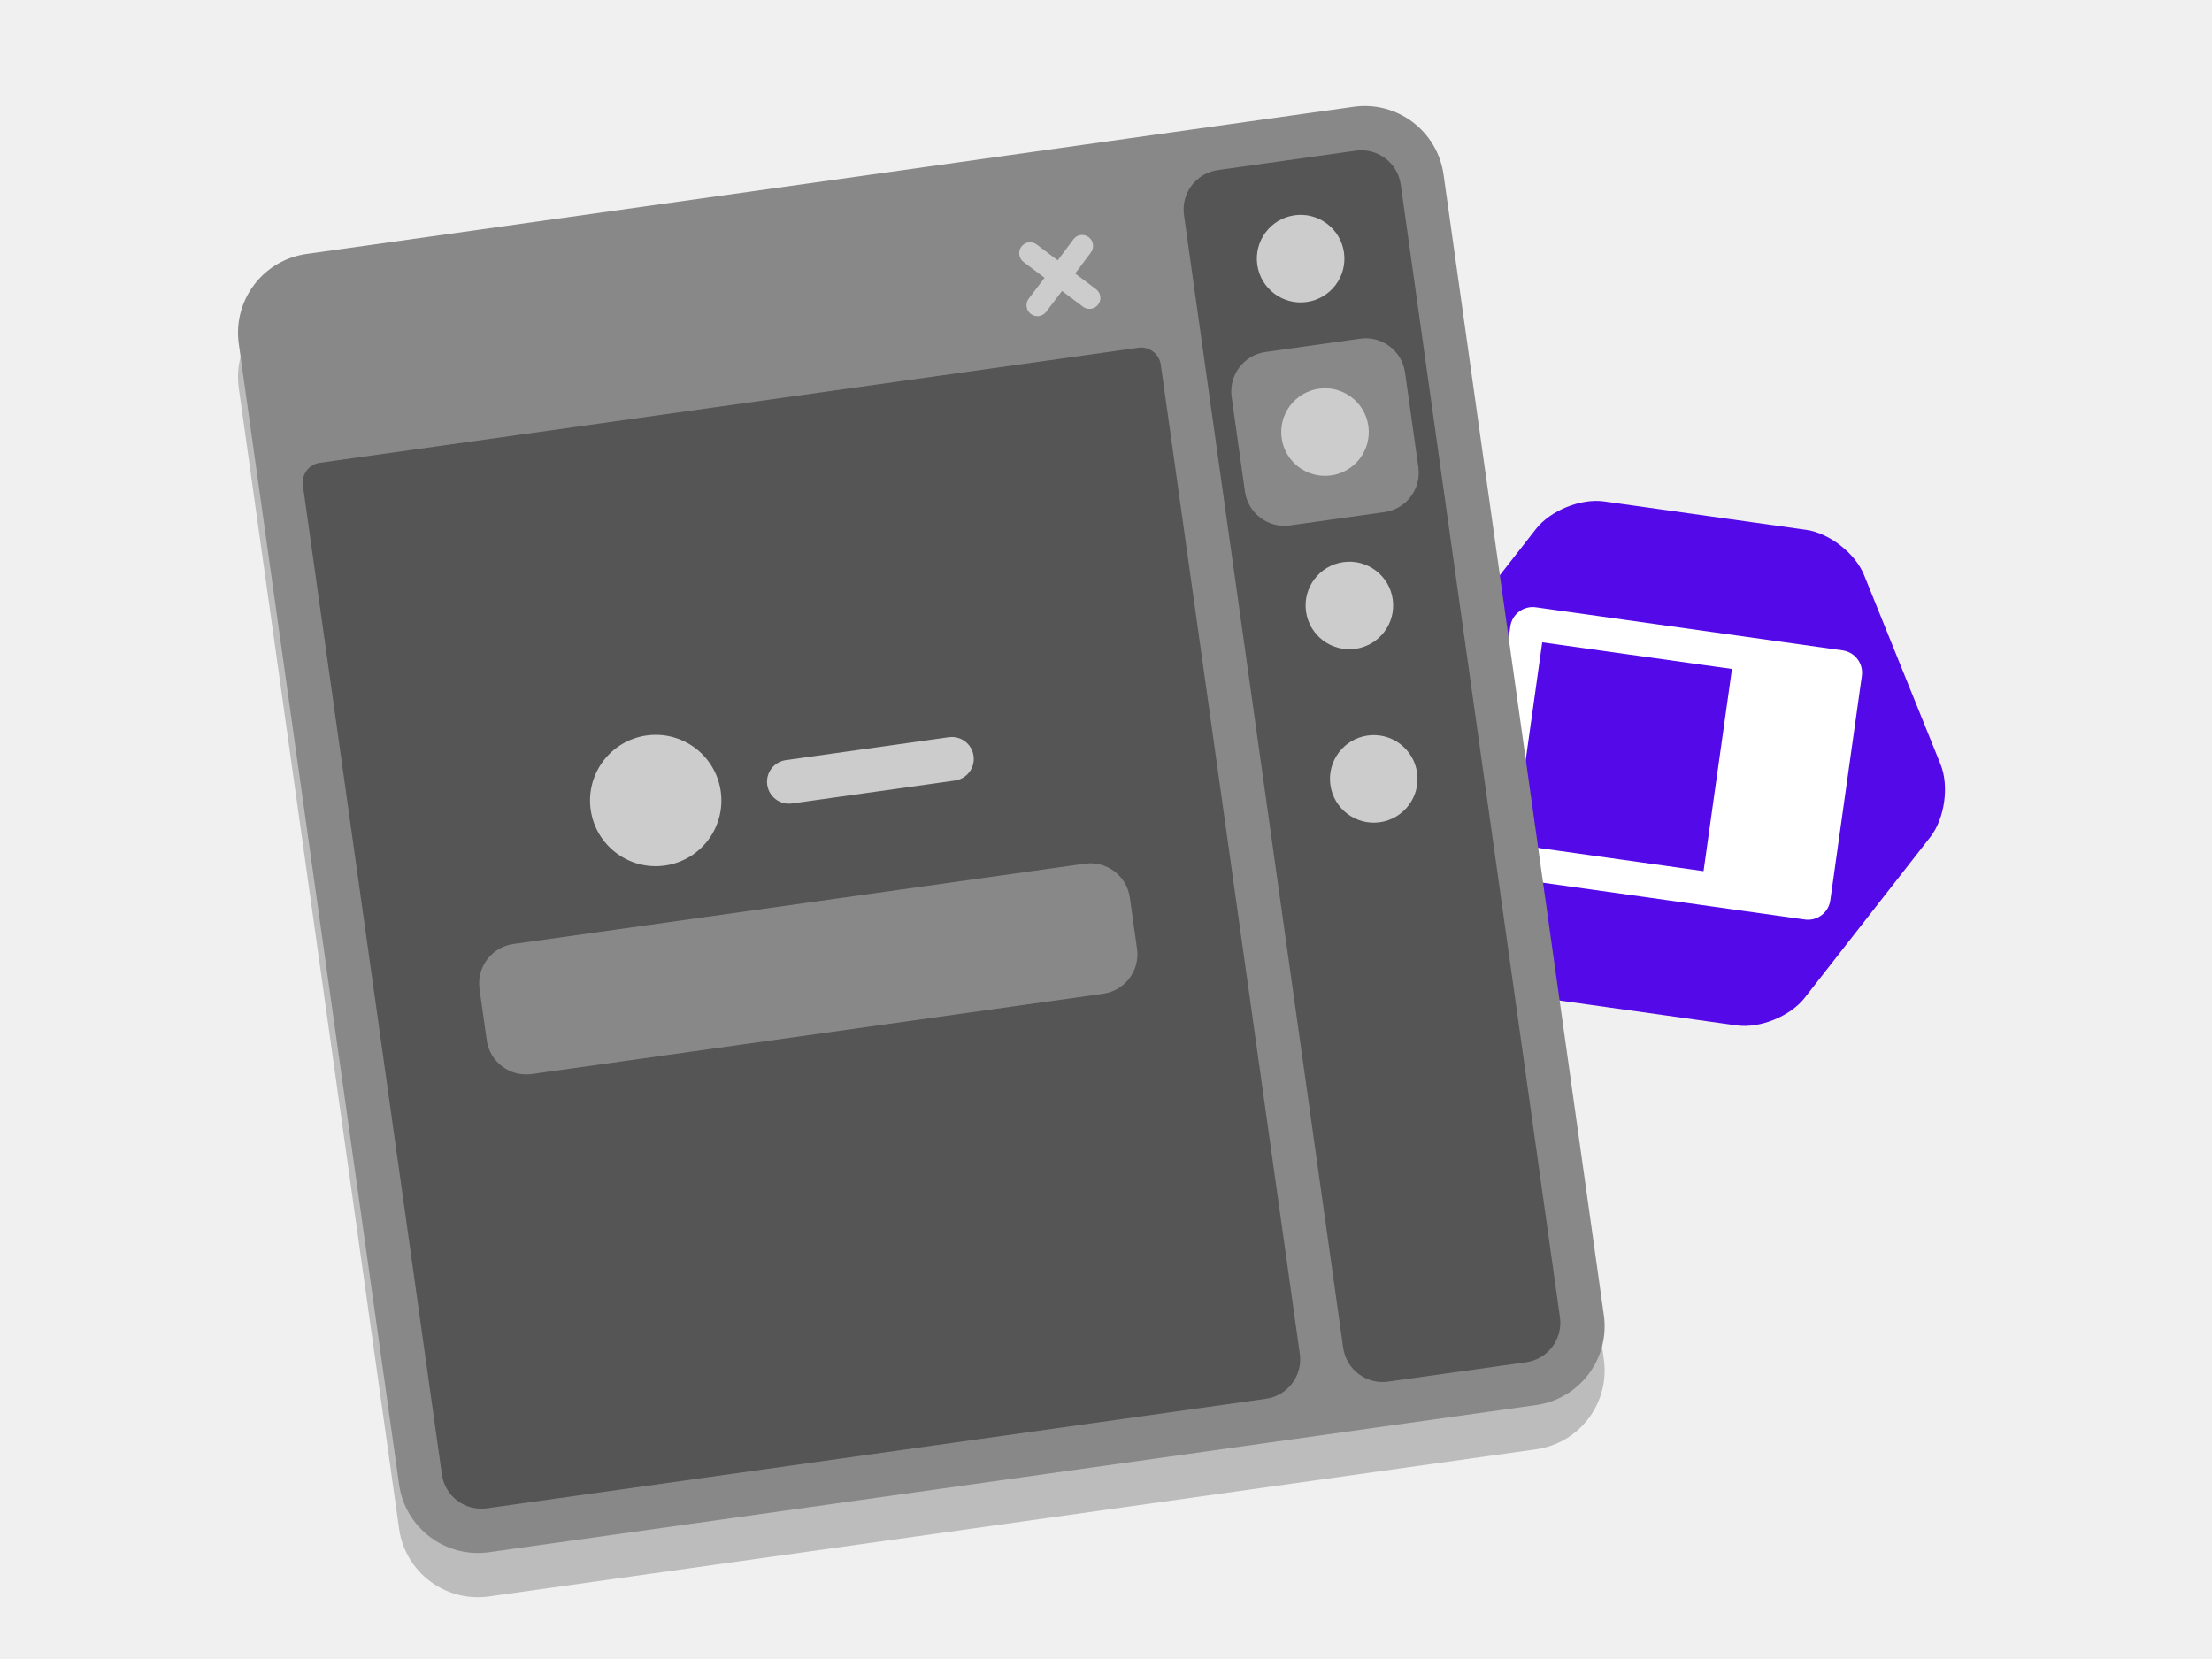
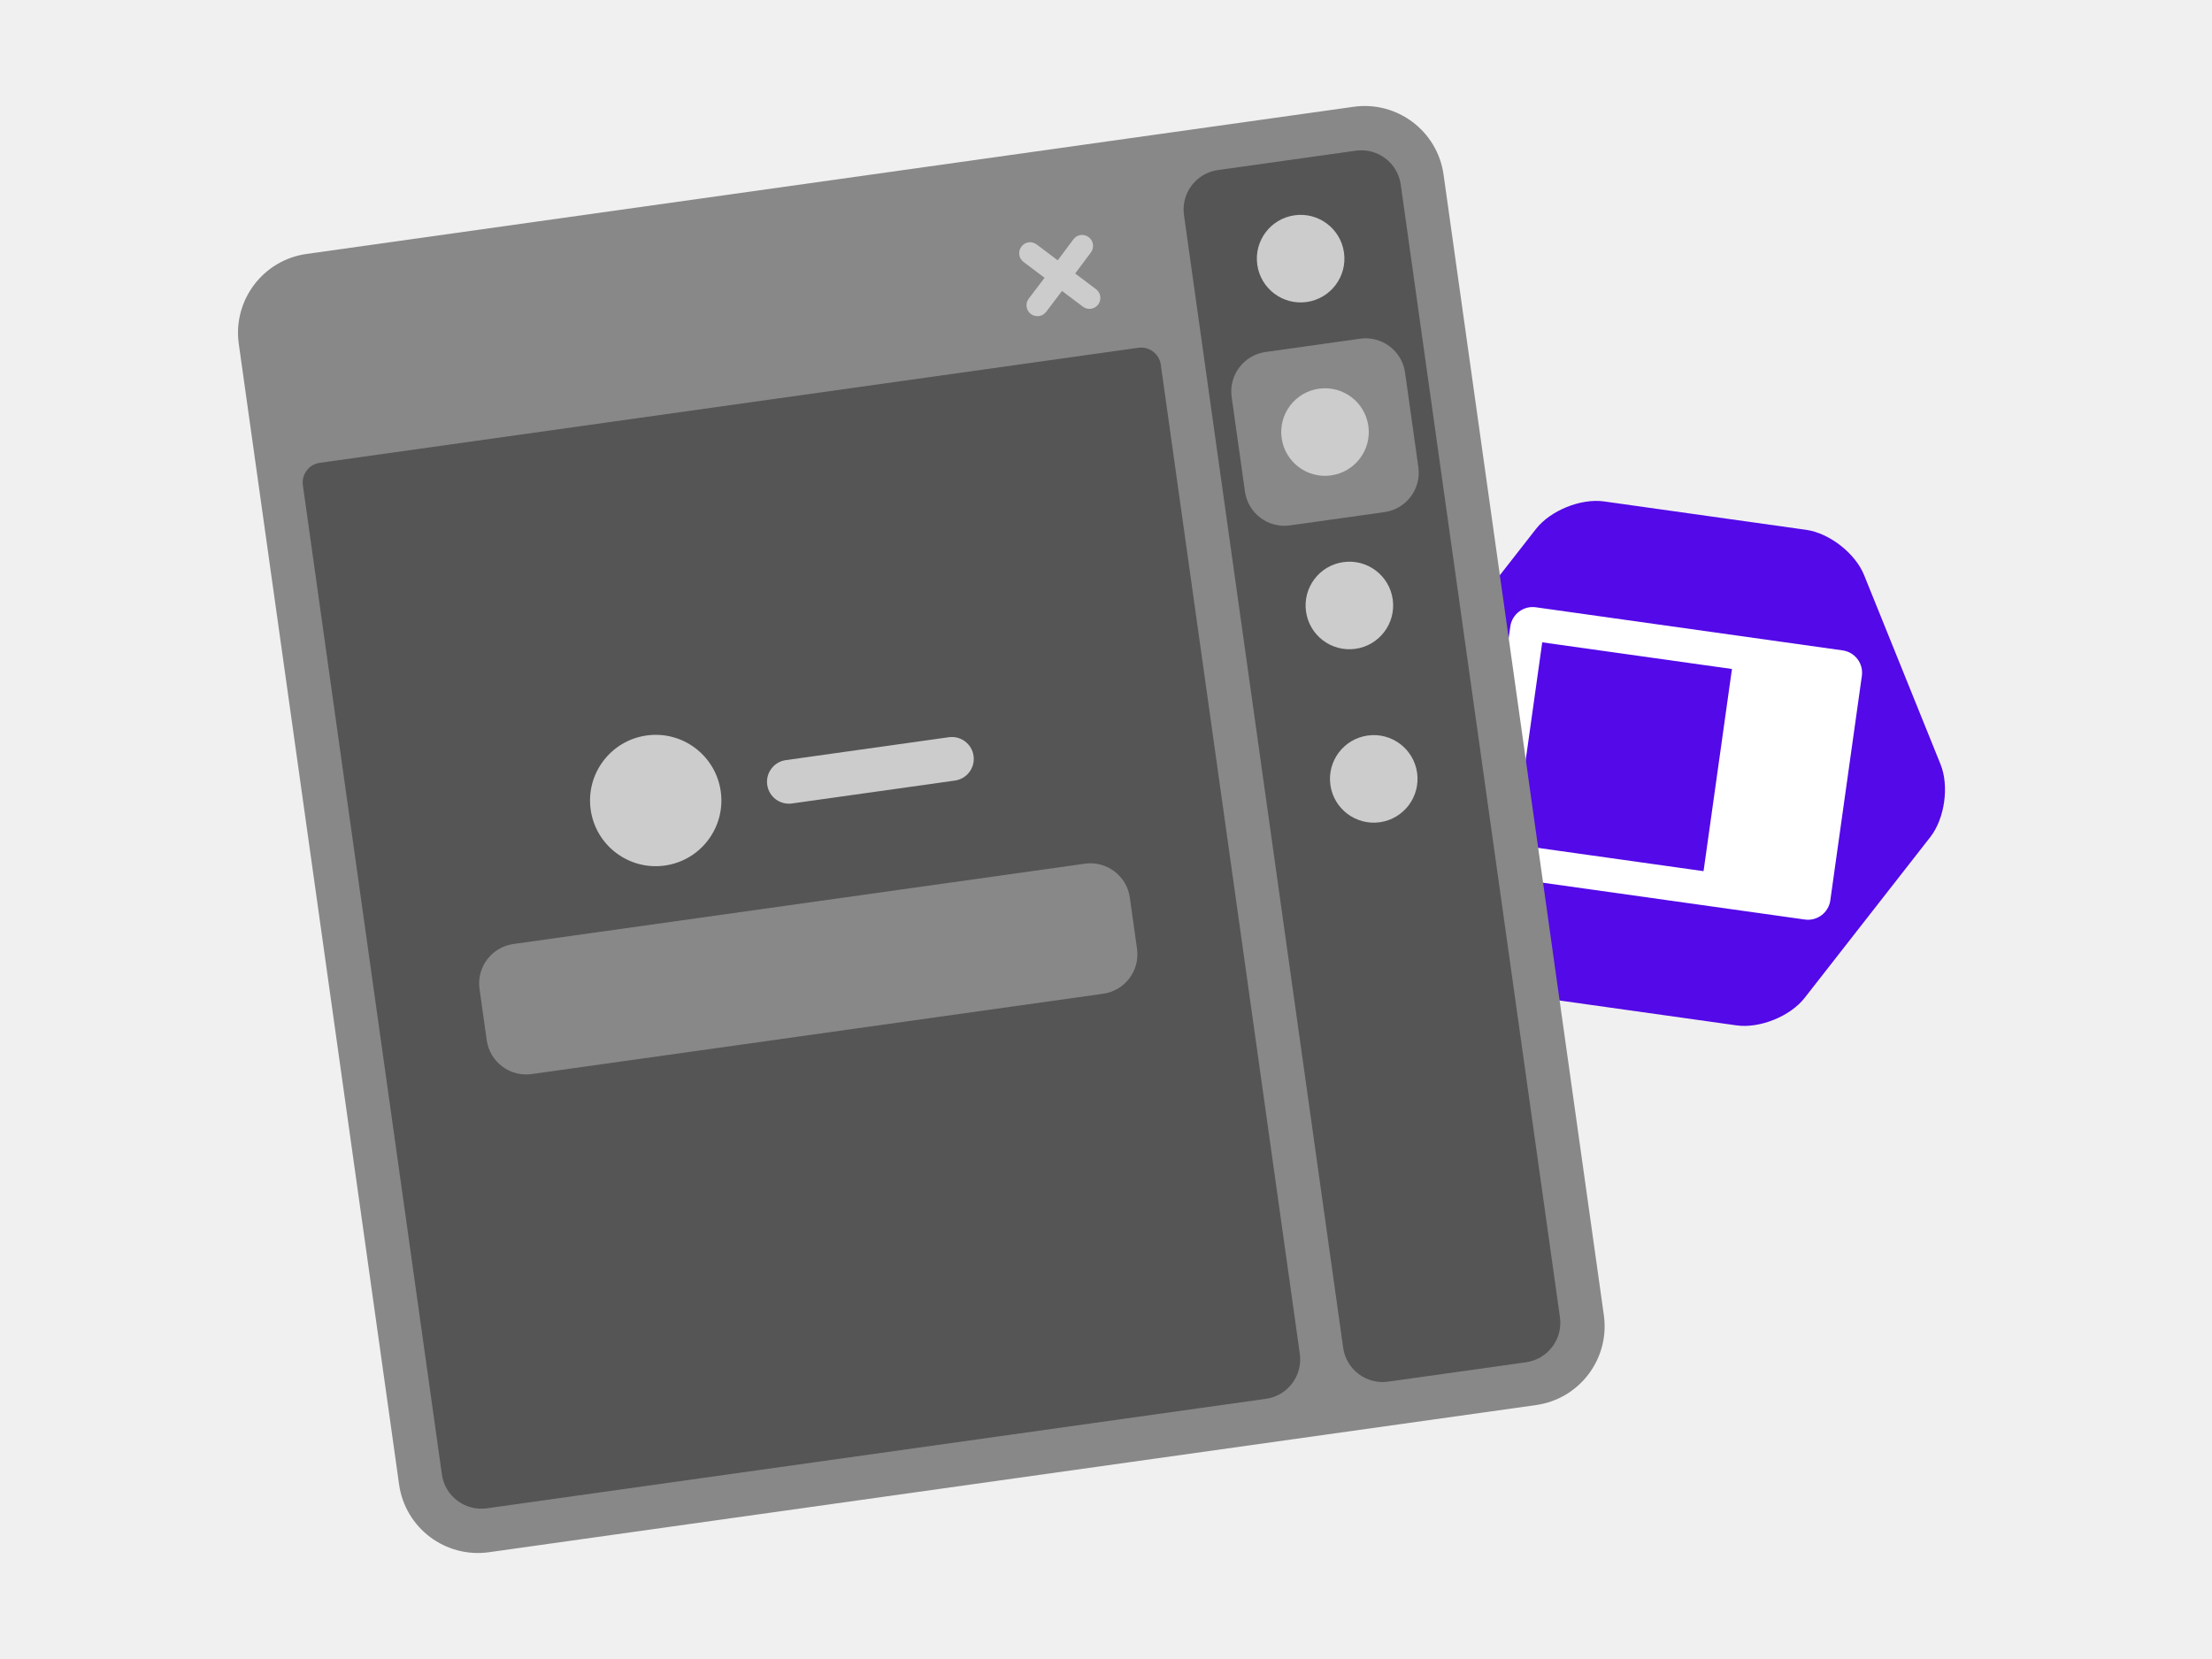
<svg xmlns="http://www.w3.org/2000/svg" height="150.0pt" stroke-miterlimit="10" style="fill-rule:nonzero;clip-rule:evenodd;stroke-linecap:round;stroke-linejoin:round;" version="1.1" viewBox="0 0 200 150" width="200.0pt" xml:space="preserve">
-   <defs>
-     <filter color-interpolation-filters="sRGB" filterUnits="userSpaceOnUse" height="136.694" id="Filter" width="125.427" x="20.588" y="8.653">
-       <feDropShadow dx="2.44929e-16" dy="4" flood-color="#888888" flood-opacity="0.5" in="SourceGraphic" result="Shadow" stdDeviation="0" />
-     </filter>
-   </defs>
+   <defs />
  <g id="レイヤー-1">
    <g opacity="1">
      <path d="M145.033 45.337L163.31 47.906C165.407 48.2 167.749 50.03 168.542 51.993L175.456 69.106C176.249 71.068 175.835 74.012 174.532 75.68L163.169 90.224C161.865 91.892 159.11 93.005 157.013 92.711L138.736 90.142C136.64 89.847 134.298 88.017 133.505 86.055L126.591 68.942C125.798 66.979 126.211 64.036 127.515 62.368L138.878 47.824C140.181 46.156 142.937 45.042 145.033 45.337Z" fill="#5309e8" fill-rule="nonzero" opacity="1" stroke="none" />
      <path d="M138.859 54.907C137.744 54.751 136.714 55.527 136.557 56.642L133.704 76.939C133.548 78.053 134.324 79.084 135.439 79.241L163.188 83.14C164.302 83.297 165.333 82.52 165.489 81.406L168.342 61.109C168.499 59.995 167.722 58.964 166.607 58.807L138.859 54.907ZM139.443 58.077L156.597 60.487L154.028 78.766L136.874 76.355L139.443 58.077Z" fill="#ffffff" fill-rule="nonzero" opacity="1" stroke="none" />
    </g>
-     <g filter="url(#Filter)">
+     <g opacity="1">
      <path d="M21.59 31.091C21.037 27.154 23.78 23.514 27.717 22.96L122.389 9.655C126.326 9.102 129.966 11.845 130.52 15.782L145.013 118.909C145.567 122.846 142.824 126.486 138.886 127.04L44.215 140.345C40.278 140.898 36.637 138.155 36.084 134.218L21.59 31.091Z" fill="#888888" fill-rule="nonzero" opacity="1" stroke="none" />
      <path d="M27.385 43.877C27.246 42.893 27.932 41.983 28.916 41.845L102.923 31.444C103.907 31.305 104.817 31.991 104.955 32.976L117.525 122.41C117.801 124.379 116.43 126.199 114.461 126.475L44.019 136.375C42.051 136.652 40.23 135.28 39.954 133.312L27.385 43.877Z" fill="#555555" fill-rule="nonzero" opacity="1" stroke="none" />
      <path d="M92.995 21.911C92.744 21.946 92.514 22.083 92.35 22.301C92.021 22.738 92.108 23.356 92.544 23.685L94.445 25.117L93.011 27.005C92.682 27.441 92.769 28.06 93.206 28.389C93.642 28.718 94.261 28.631 94.59 28.195L96.023 26.307L97.909 27.728C98.346 28.057 98.965 27.97 99.293 27.534C99.622 27.097 99.535 26.478 99.099 26.149L97.213 24.728L98.632 22.83C98.961 22.393 98.874 21.774 98.438 21.445C98.22 21.281 97.949 21.214 97.698 21.25C97.448 21.285 97.218 21.422 97.054 21.64L95.634 23.538L93.734 22.107C93.516 21.942 93.245 21.875 92.995 21.911Z" fill="#cccccc" fill-rule="nonzero" opacity="1" stroke="none" />
      <path d="M107.051 19.443C106.774 17.474 108.146 15.654 110.114 15.377L122.585 13.625C124.553 13.348 126.373 14.72 126.65 16.688L141.044 119.105C141.32 121.073 139.949 122.893 137.98 123.17L125.51 124.923C123.541 125.199 121.721 123.828 121.444 121.859L107.051 19.443Z" fill="#555555" fill-rule="nonzero" opacity="1" stroke="none" />
      <path d="M111.361 35.891C111.084 33.923 112.456 32.103 114.425 31.826L122.975 30.624C124.944 30.348 126.764 31.719 127.04 33.688L128.242 42.238C128.519 44.207 127.147 46.027 125.179 46.304L116.628 47.505C114.66 47.782 112.839 46.41 112.563 44.442L111.361 35.891Z" fill="#888888" fill-rule="nonzero" opacity="1" stroke="none" />
      <path d="M115.882 39.616C115.578 37.451 117.086 35.449 119.251 35.145C121.416 34.841 123.417 36.349 123.721 38.514C124.026 40.679 122.517 42.68 120.352 42.985C118.188 43.289 116.186 41.781 115.882 39.616Z" fill="#cccccc" fill-rule="nonzero" opacity="1" stroke="none" />
      <path d="M118.085 55.295C117.781 53.13 119.289 51.129 121.454 50.824C123.619 50.52 125.621 52.028 125.925 54.193C126.229 56.358 124.721 58.36 122.556 58.664C120.391 58.968 118.39 57.46 118.085 55.295Z" fill="#cccccc" fill-rule="nonzero" opacity="1" stroke="none" />
      <path d="M120.289 70.974C119.985 68.809 121.493 66.808 123.658 66.504C125.823 66.199 127.824 67.708 128.129 69.873C128.433 72.037 126.925 74.039 124.76 74.343C122.595 74.648 120.593 73.139 120.289 70.974Z" fill="#cccccc" fill-rule="nonzero" opacity="1" stroke="none" />
      <path d="M113.678 23.936C113.374 21.771 114.882 19.77 117.047 19.466C119.212 19.161 121.214 20.67 121.518 22.835C121.822 25 120.314 27.001 118.149 27.305C115.984 27.61 113.982 26.101 113.678 23.936Z" fill="#cccccc" fill-rule="nonzero" opacity="1" stroke="none" />
      <path d="M43.357 89.418C43.08 87.45 44.452 85.63 46.42 85.353L98.089 78.092C100.058 77.815 101.878 79.186 102.155 81.155L102.805 85.786C103.082 87.754 101.71 89.575 99.742 89.851L48.073 97.113C46.105 97.389 44.285 96.018 44.008 94.049L43.357 89.418Z" fill="#888888" fill-rule="nonzero" opacity="1" stroke="none" />
      <path d="M53.407 73.206C52.951 69.958 55.214 66.956 58.461 66.499C61.708 66.043 64.71 68.305 65.167 71.553C65.623 74.8 63.361 77.802 60.114 78.259C56.866 78.715 53.864 76.453 53.407 73.206Z" fill="#cccccc" fill-rule="nonzero" opacity="1" stroke="none" />
      <path d="M71.053 68.727C69.971 68.879 69.216 69.88 69.369 70.962C69.521 72.045 70.522 72.799 71.604 72.647L86.34 70.576C87.423 70.424 88.177 69.423 88.025 68.34C87.873 67.258 86.872 66.504 85.789 66.656L71.053 68.727Z" fill="#cccccc" fill-rule="nonzero" opacity="1" stroke="none" />
    </g>
  </g>
</svg>
